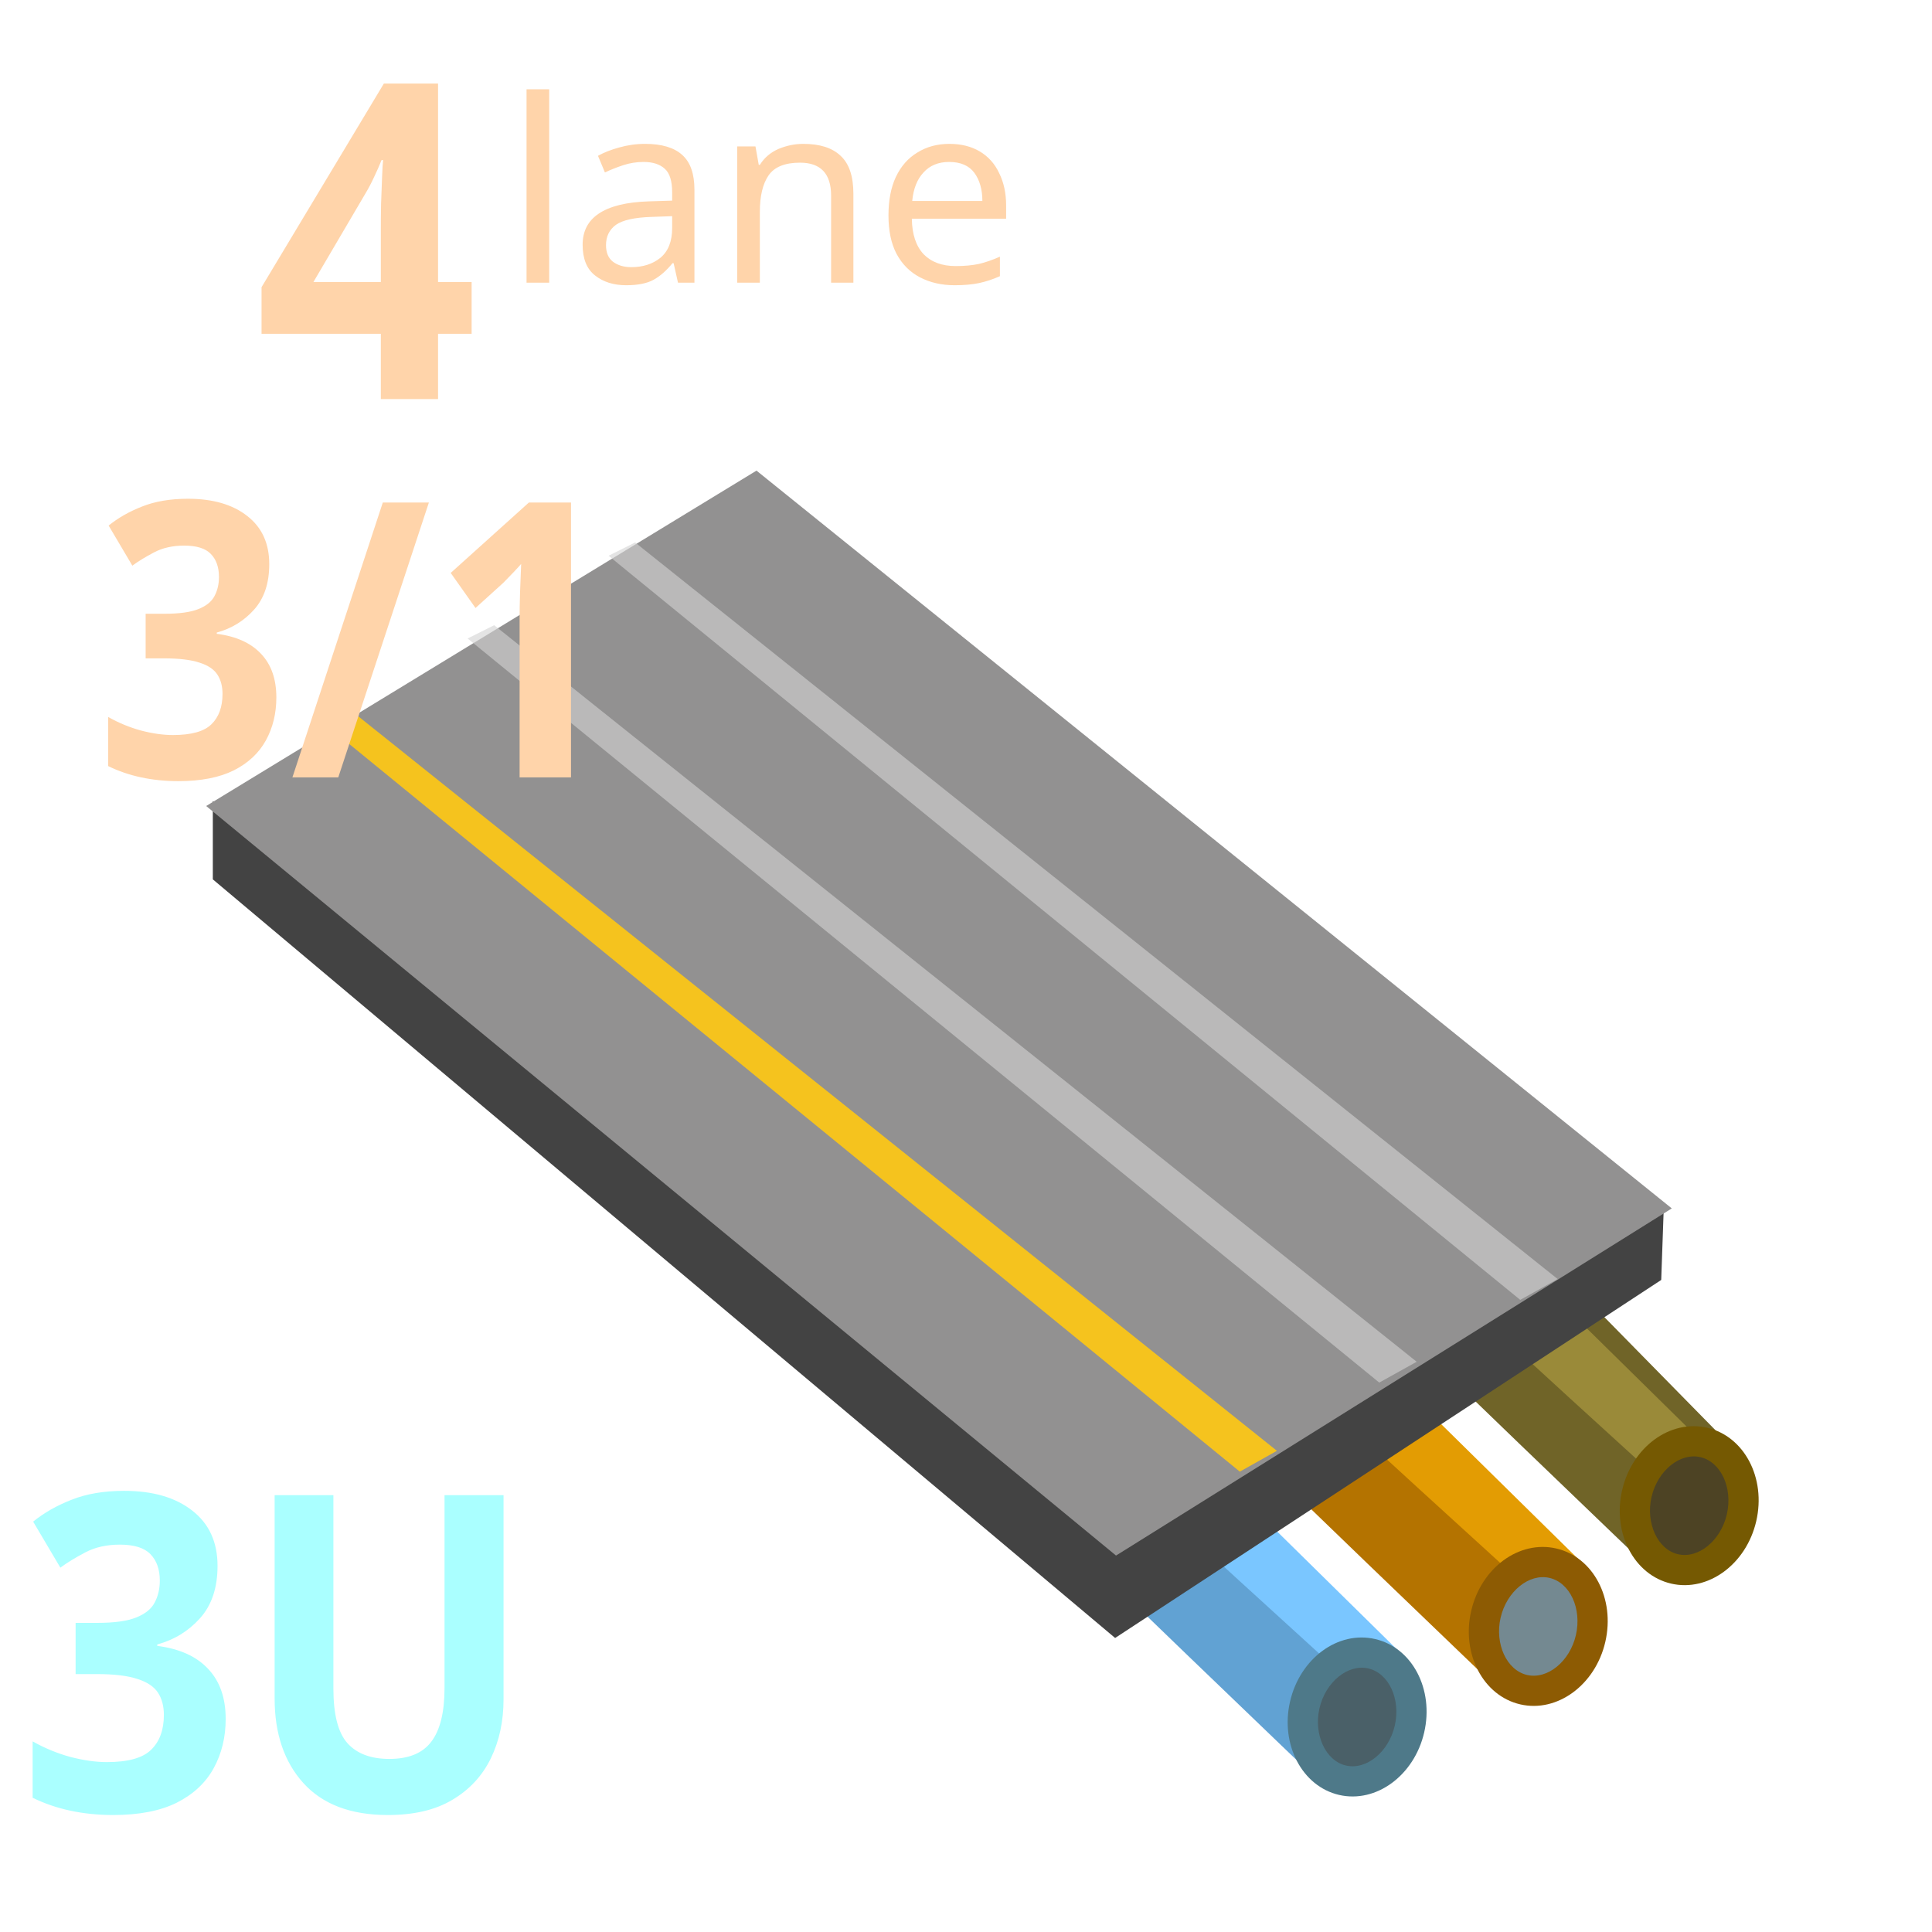
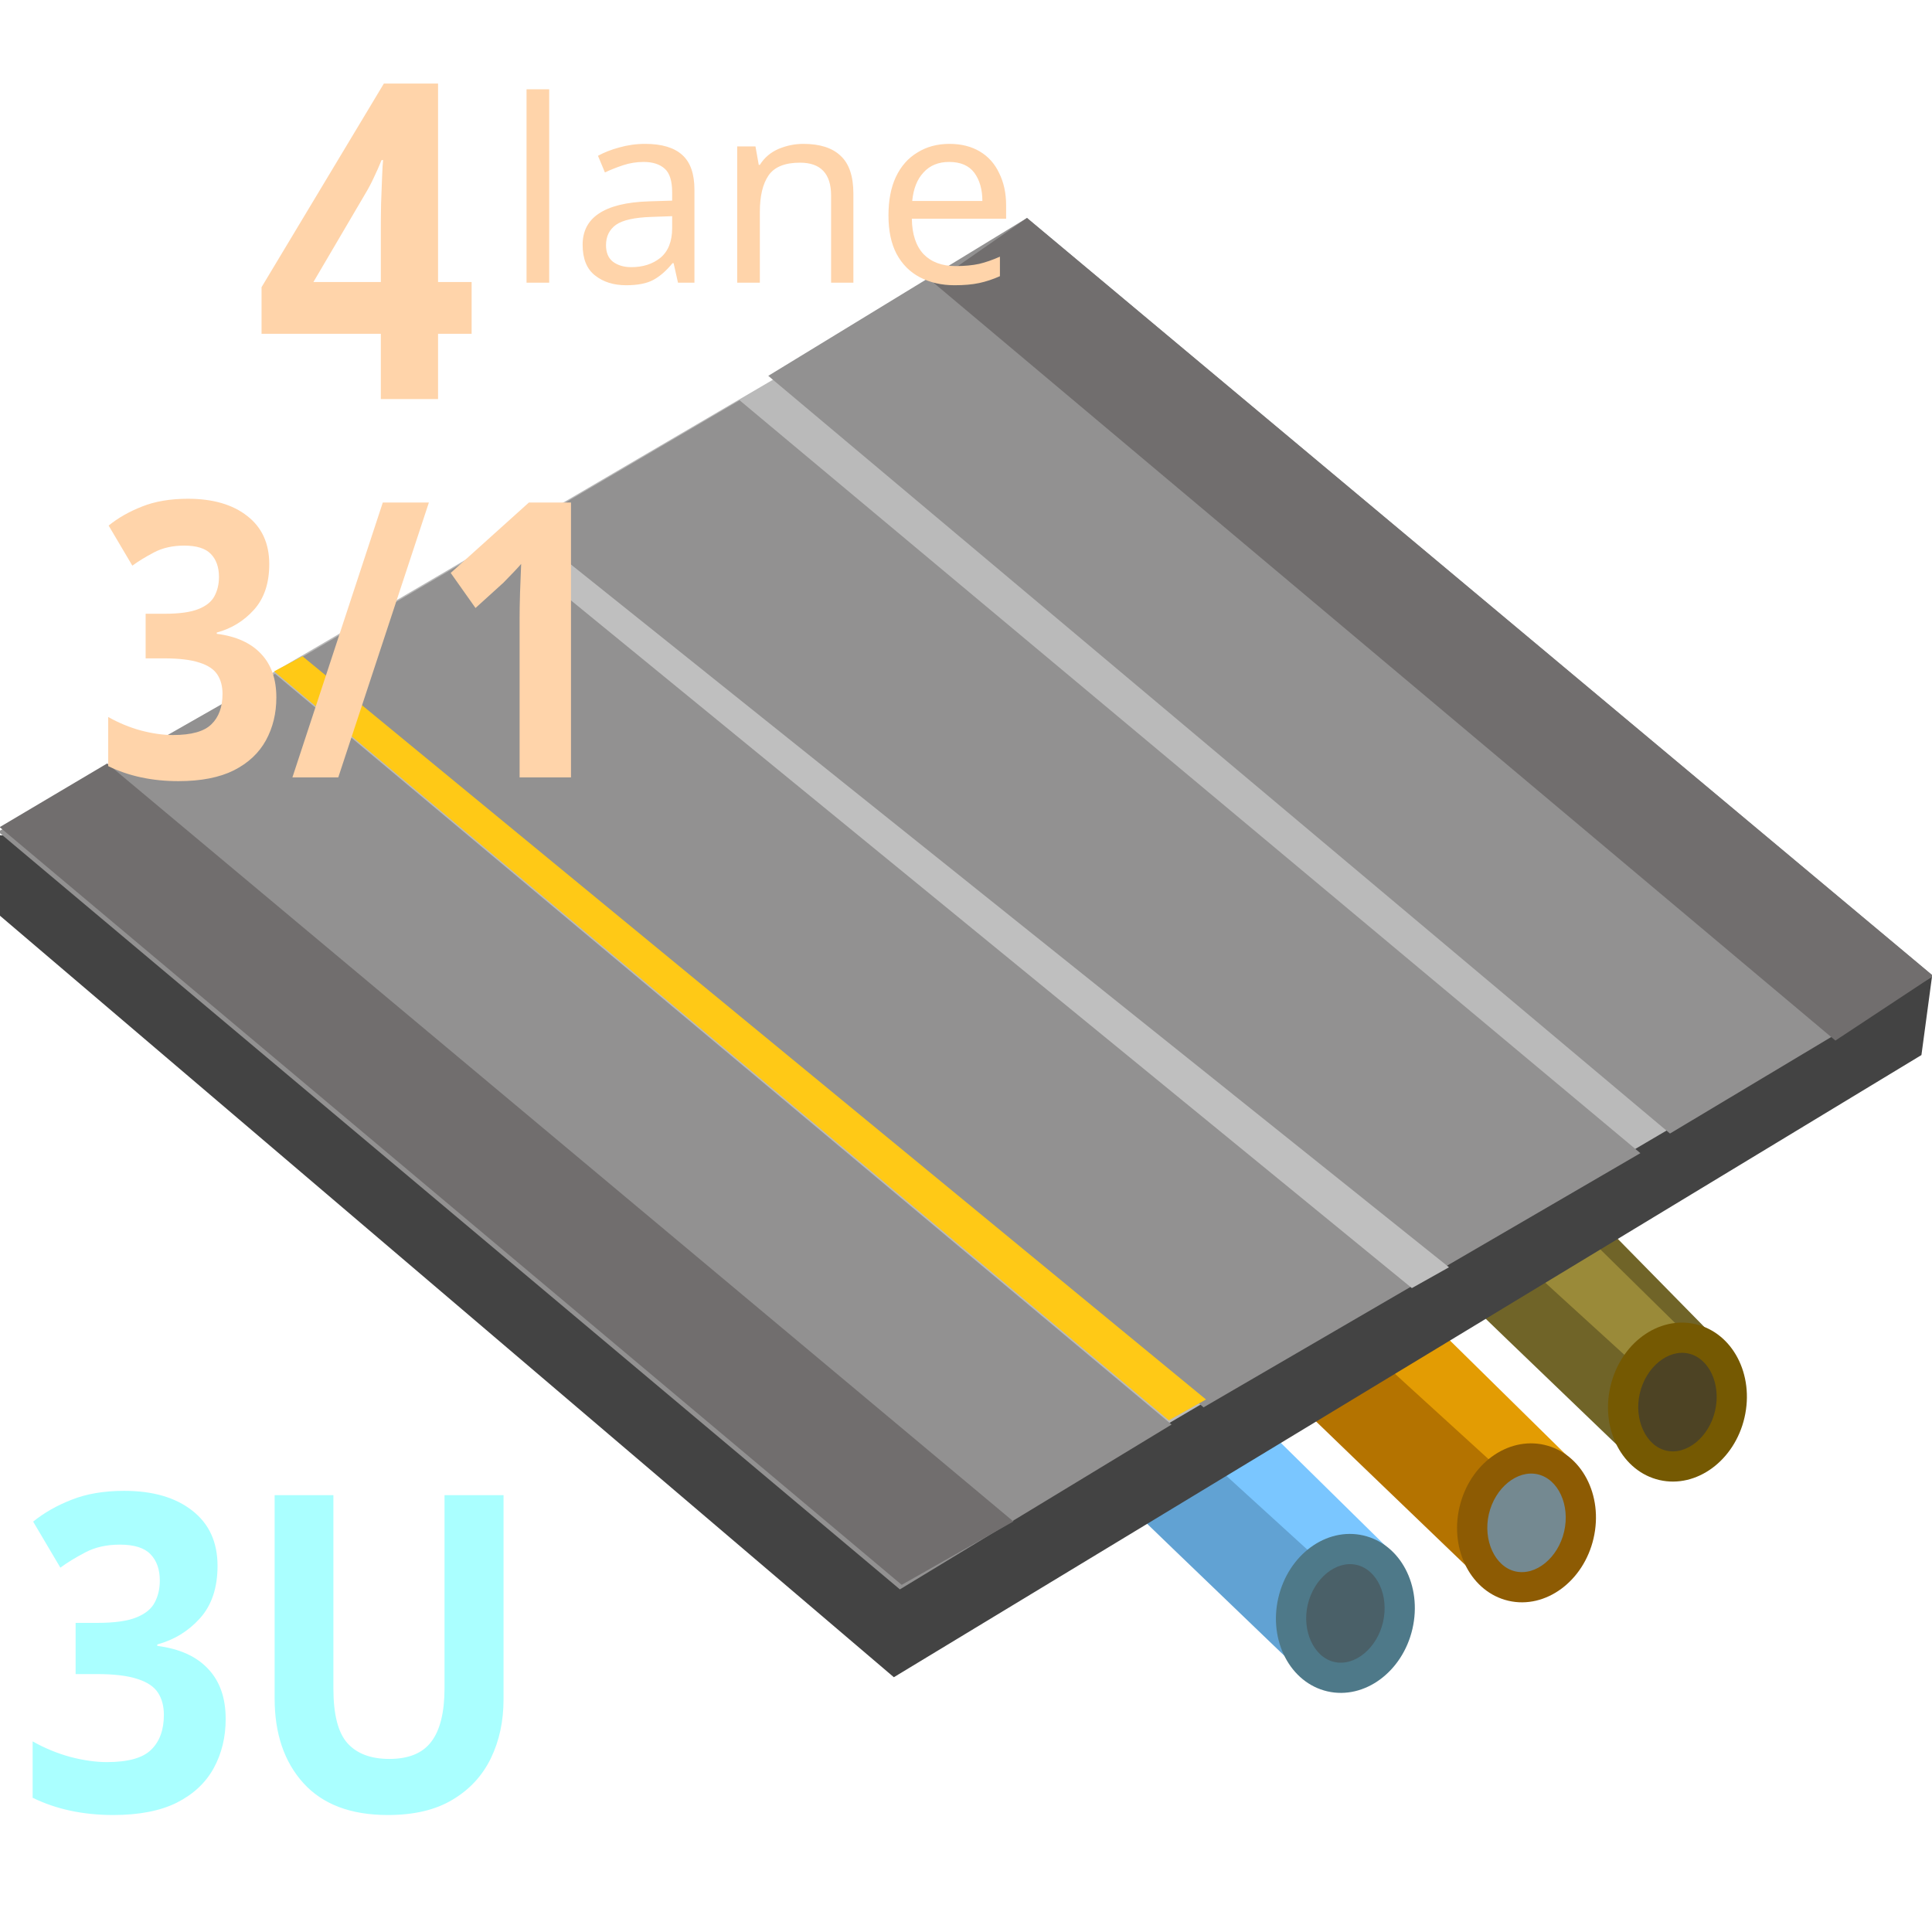
<svg xmlns="http://www.w3.org/2000/svg" width="64" height="64">
  <defs>
    <clipPath id="clip-LargeRoad8lanes">
      <rect height="64" id="svg_1" width="64" />
    </clipPath>undefined</defs>
  <g class="layer">
    <polyline fill="none" id="svg_17" opacity="0.5" points="9.036 5.972 8.862 6.965 8.691 7.861 8.616 8.679 8.469 9.598" stroke-linecap="round" />
-     <text fill="#ffd4aa" font-family="Sans-serif" font-size="24" font-weight="bold" id="svg_18" stroke-width="0" style="cursor: move;" text-anchor="middle" transform="matrix(1 0 0 1 0 0) matrix(0.539213 0 0 0.609831 0.963212 -1.20126)" x="20.74" xml:space="preserve" y="23.65">4</text>
+     <text fill="#ffd4aa" font-family="Sans-serif" font-size="24" font-weight="bold" id="svg_18" stroke-width="0" text-anchor="middle" transform="matrix(1 0 0 1 0 0) matrix(0.539213 0 0 0.609831 0.963212 -1.20126)" x="20.74" xml:space="preserve" y="23.65">4</text>
+     <g id="svg_2">
+       <path d="m117.27,186.39l-6.59,-8.59s-4.62,2.21 -4.37,2.65s8.13,10.08 8.13,10.08l2.83,-4.14z" data-name="Path 2053" fill="#706428" id="svg_3" transform="rotate(-7 -1074.73 609.892)" />
+       <path d="m112.27,190.39l-6.59,-8.59s-4.62,2.21 -4.37,2.65s8.13,10.08 8.13,10.08l2.83,-4.14z" data-name="Path 2201" fill="#b47300" id="svg_4" transform="rotate(-7 -1079.73 613.892)" />
+       <path d="m106.27,193.39l-6.59,-8.59s-4.62,2.21 -4.37,2.65s8.13,10.08 8.13,10.08l2.83,-4.14z" data-name="Path 2205" fill="#61a2d3" id="svg_5" transform="rotate(-7 -1085.73 616.892)" />
+       <path d="m117.5,187.56l-6.83,-8.6s-2.31,0.51 -2.06,0.95s7.53,8.87 7.53,8.87l1.36,-1.22z" data-name="Path 2054" fill="#9a8a39" id="svg_6" transform="rotate(-7 -1075.57 610.973)" />
+       <path d="m112.5,190.56l-6.83,-8.6s-2.31,0.51 -2.06,0.95s7.53,8.87 7.53,8.87l1.36,-1.22z" data-name="Path 2202" fill="#e39c03" id="svg_7" transform="rotate(-7 -1080.57 613.973)" />
+       <path d="m106.5,193.56l-6.83,-8.6s-2.31,0.51 -2.06,0.95s7.53,8.87 7.53,8.87l1.36,-1.22z" data-name="Path 2206" fill="#7ac6ff" id="svg_8" transform="rotate(-7 -1086.57 616.973)" />
+       <g data-name="Path 2200" fill="#4d4324" id="svg_9" transform="rotate(13 53.5933 43.6308)">
+         <path d="m56.15,48.08c-0.98,0 -1.78,-0.97 -1.78,-2.15c0,-1.19 0.8,-2.15 1.78,-2.15c0.98,0 1.78,0.96 1.78,2.15c0,1.18 -0.8,2.15 -1.78,2.15z" id="svg_10" />
+         <path d="m56.15,44.28c-0.69,0 -1.28,0.75 -1.28,1.65c0,0.89 0.59,1.65 1.28,1.65c0.7,0 1.28,-0.76 1.28,-1.65c0,-0.9 -0.58,-1.65 -1.28,-1.65m0,-1c1.26,0 2.28,1.18 2.28,2.65c0,1.46 -1.02,2.65 -2.28,2.65c-1.26,0 -2.28,-1.19 -2.28,-2.65c0,-1.47 1.02,-2.65 2.28,-2.65z" fill="#755902" id="svg_11" />
+       </g>
+       <g data-name="Path 2204" fill="#748991" id="svg_12" transform="rotate(13 48.5933 47.6308)">
+         <path d="m51.15,52.08c-0.98,0 -1.78,-0.97 -1.78,-2.15c0,-1.19 0.8,-2.15 1.78,-2.15c0.98,0 1.78,0.96 1.78,2.15c0,1.18 -0.8,2.15 -1.78,2.15z" id="svg_13" />
+         <path d="m51.15,48.28c-0.69,0 -1.28,0.75 -1.28,1.65c0,0.89 0.59,1.65 1.28,1.65c0.7,0 1.28,-0.76 1.28,-1.65c0,-0.9 -0.58,-1.65 -1.28,-1.65m0,-1c1.26,0 2.28,1.18 2.28,2.65c0,1.46 -1.02,2.65 -2.28,2.65c-1.26,0 -2.28,-1.19 -2.28,-2.65c0,-1.47 1.02,-2.65 2.28,-2.65z" fill="#8d5b03" id="svg_14" />
+       </g>
+       <g data-name="Path 2208" fill="#4a6068" id="svg_15" transform="rotate(13 42.5933 50.6308)">
+         <path d="m45.15,55.08c-0.98,0 -1.78,-0.97 -1.78,-2.15c0,-1.19 0.8,-2.15 1.78,-2.15c0.98,0 1.78,0.96 1.78,2.15c0,1.18 -0.8,2.15 -1.78,2.15z" id="svg_16" />
+         <path d="m45.15,51.28c-0.69,0 -1.28,0.75 -1.28,1.65c0,0.89 0.59,1.65 1.28,1.65c0.7,0 1.28,-0.76 1.28,-1.65c0,-0.9 -0.58,-1.65 -1.28,-1.65m0,-1c1.26,0 2.28,1.18 2.28,2.65c0,1.46 -1.02,2.65 -2.28,2.65c-1.26,0 -2.28,-1.19 -2.28,-2.65c0,-1.47 1.02,-2.65 2.28,-2.65z" fill="#4e7989" id="svg_20" />
+       </g>
+       <path d="m-0.1,30.25l29.71,25.31l34.04,-20.61l0.35,-2.6l-64.1,-4.69l0,2.59z" data-name="Path 2186" fill="#434343" id="svg_21" />
+       <path d="m7.95,22.92l24.05,28.18l25.13,-14.78l-30.23,-24.5l-18.95,11.1z" data-name="Path 2190" fill="#bababa" id="svg_22" />
+       <path d="m-0.06,27.55l29.87,25.1l9,-5.46l-29.7,-24.87l-9.17,5.23z" data-name="Path 2192" fill="#929191" id="svg_23" />
+       <path d="m10,21.77l29.87,24.85l14.47,-8.42l-29.84,-24.94l-14.5,8.51z" data-name="Path 2193" fill="#929191" id="svg_24" />
+       <path d="m25.45,12.45l29.87,25.1l8.72,-5.22l-30.02,-25.11l-8.57,5.23z" data-name="Path 2211" fill="#929191" id="svg_25" />
+       <path d="m30.93,9.37l29.87,25.1l3.24,-2.14l-30.02,-25.11l-3.09,2.15z" data-name="Path 2216" fill="#716e6e" id="svg_26" />
+       <path d="m16.36,17.8l30.41,24.87l1.23,-0.69l-30.76,-24.62l-0.88,0.44z" data-name="Path 2281" fill="#bfbfbf" id="svg_27" />
+       <path d="m9.08,22.24l29.64,24.81l1.23,-0.69l-29.93,-24.62l-0.94,0.5z" data-name="Path 2281" fill="#ffc916" id="svg_28" />
+       <path d="m-0.01,27.4l29.88,25.1l3.7,-2.1l-30.02,-25.11l-3.56,2.11z" data-name="Path 2215" fill="#716e6e" id="svg_29" />
+     </g>
    <text fill="#ffd4aa" font-family="Sans-serif" font-size="11" font-weight="normal" id="svg_19" stroke-width="0" text-anchor="middle" transform="matrix(0.774676 0 0 0.766501 3.36502 -0.988836)" x="28.24" xml:space="preserve" y="13.51">lane</text>
-     <g id="svg_2">
-       <g id="svg_3">
-         <path d="m117.65,189.82l-6.59,-8.59s-4.62,2.21 -4.37,2.65s8.13,10.08 8.13,10.08l2.83,-4.14z" data-name="Path 2053" fill="#706428" id="svg_4" transform="rotate(-7 -1074.34 613.319)" />
-         <path d="m112.65,193.82l-6.59,-8.59s-4.62,2.21 -4.37,2.65s8.13,10.08 8.13,10.08l2.83,-4.14z" data-name="Path 2201" fill="#b47300" id="svg_5" transform="rotate(-7 -1079.34 617.319)" />
-         <path d="m106.65,196.82l-6.59,-8.59s-4.62,2.21 -4.37,2.65s8.13,10.08 8.13,10.08l2.83,-4.14z" data-name="Path 2205" fill="#61a2d3" id="svg_6" transform="rotate(-7 -1085.34 620.319)" />
-         <path d="m117.88,190.99l-6.83,-8.6s-2.31,0.51 -2.06,0.95s7.53,8.87 7.53,8.87l1.36,-1.22z" data-name="Path 2054" fill="#9a8a39" id="svg_7" transform="rotate(-7 -1075.18 614.4)" />
-         <path d="m112.88,193.99l-6.83,-8.6s-2.31,0.51 -2.06,0.95s7.53,8.87 7.53,8.87l1.36,-1.22z" data-name="Path 2202" fill="#e39c03" id="svg_8" transform="rotate(-7 -1080.18 617.4)" />
-         <path d="m106.88,196.99l-6.83,-8.6s-2.31,0.51 -2.06,0.95s7.53,8.87 7.53,8.87l1.36,-1.22z" data-name="Path 2206" fill="#7ac6ff" id="svg_9" transform="rotate(-7 -1086.18 620.4)" />
-         <g data-name="Path 2200" fill="#4d4324" id="svg_10" transform="rotate(13 53.9776 47.0575)">
-           <path d="m56.54,51.51c-0.98,0 -1.78,-0.97 -1.78,-2.15c0,-1.19 0.8,-2.15 1.78,-2.15c0.98,0 1.78,0.96 1.78,2.15c0,1.18 -0.8,2.15 -1.78,2.15z" id="svg_11" />
-           <path d="m56.54,47.71c-0.69,0 -1.28,0.75 -1.28,1.65c0,0.89 0.59,1.65 1.28,1.65c0.7,0 1.28,-0.76 1.28,-1.65c0,-0.9 -0.58,-1.65 -1.28,-1.65m0,-1c1.26,0 2.28,1.18 2.28,2.65c0,1.46 -1.02,2.65 -2.28,2.65c-1.26,0 -2.28,-1.19 -2.28,-2.65c0,-1.47 1.02,-2.65 2.28,-2.65z" fill="#755902" id="svg_12" />
-         </g>
-         <g data-name="Path 2204" fill="#748991" id="svg_13" transform="rotate(13 48.9776 51.0575)">
-           <path d="m51.54,55.51c-0.98,0 -1.78,-0.97 -1.78,-2.15c0,-1.19 0.8,-2.15 1.78,-2.15c0.98,0 1.78,0.96 1.78,2.15c0,1.18 -0.8,2.15 -1.78,2.15z" id="svg_14" />
-           <path d="m51.54,51.71c-0.69,0 -1.28,0.75 -1.28,1.65c0,0.89 0.59,1.65 1.28,1.65c0.7,0 1.28,-0.76 1.28,-1.65c0,-0.9 -0.58,-1.65 -1.28,-1.65m0,-1c1.26,0 2.28,1.18 2.28,2.65c0,1.46 -1.02,2.65 -2.28,2.65c-1.26,0 -2.28,-1.19 -2.28,-2.65c0,-1.47 1.02,-2.65 2.28,-2.65z" fill="#8d5b03" id="svg_15" />
-         </g>
-         <g data-name="Path 2208" fill="#4a6068" id="svg_16" transform="rotate(13 42.9776 54.0575)">
-           <path d="m45.54,58.51c-0.98,0 -1.78,-0.97 -1.78,-2.15c0,-1.19 0.8,-2.15 1.78,-2.15c0.98,0 1.78,0.96 1.78,2.15c0,1.18 -0.8,2.15 -1.78,2.15z" id="svg_20" />
-           <path d="m45.54,54.71c-0.69,0 -1.28,0.75 -1.28,1.65c0,0.89 0.59,1.65 1.28,1.65c0.7,0 1.28,-0.76 1.28,-1.65c0,-0.9 -0.58,-1.65 -1.28,-1.65m0,-1c1.26,0 2.28,1.18 2.28,2.65c0,1.46 -1.02,2.65 -2.28,2.65c-1.26,0 -2.28,-1.19 -2.28,-2.65c0,-1.47 1.02,-2.65 2.28,-2.65z" fill="#4e7989" id="svg_21" />
-         </g>
-       </g>
-       <g id="svg_22">
-         <path d="m7.05,29.13l29.89,25.13l18.09,-11.86l0.09,-2.55l-48.07,-13.31l0,2.59z" data-name="Path 2186" fill="#434343" id="svg_24" />
-         <path d="m6.83,26.7l30.14,24.83l18.41,-11.5l-30.32,-24.44l-18.23,11.11z" data-name="Path 2192" fill="#929191" id="svg_25" />
-         <path d="m10.84,24.05l30.23,24.7l1.23,-0.69l-30.58,-24.45l-0.88,0.44z" data-name="Path 2288" fill="#f5c31e" id="svg_30" />
-         <path d="m15.49,21.15l30.2,24.65l1.24,-0.69l-30.56,-24.4l-0.88,0.44z" data-name="Path 2289" fill="rgba(212,212,212,0.61)" id="svg_31" />
-         <path d="m20.16,18.41l30.2,24.65l1.24,-0.69l-30.56,-24.4l-0.88,0.44z" data-name="Path 2300" fill="rgba(212,212,212,0.61)" id="svg_32" />
-       </g>
-     </g>
-     <text fill="#aaffff" font-family="Sans-serif" font-size="24" font-weight="bold" id="svg_35" stroke-width="0" style="cursor: move;" text-anchor="middle" transform="matrix(0.539213 0 0 0.609831 0.963212 -1.20126)" x="15.25" xml:space="preserve" y="100.33">3U</text>
-     <text fill="#ffd4aa" font-family="Sans-serif" font-size="24" font-weight="bold" id="svg_37" stroke-width="0" style="cursor: move;" text-anchor="middle" transform="matrix(1 0 0 1 0 0) matrix(0.469692 0 0 0.531205 1.10728 0.536058)" x="23.05" xml:space="preserve" y="47.47">3/1</text>
+     <text fill="#aaffff" font-family="Sans-serif" font-size="24" font-weight="bold" id="svg_35" stroke-width="0" text-anchor="middle" transform="matrix(0.539213 0 0 0.609831 0.963212 -1.20126)" x="15.25" xml:space="preserve" y="100.33">3U</text>
+     <text fill="#ffd4aa" font-family="Sans-serif" font-size="24" font-weight="bold" id="svg_37" stroke-width="0" text-anchor="middle" transform="matrix(1 0 0 1 0 0) matrix(0.469692 0 0 0.531205 1.10728 0.536058)" x="23.05" xml:space="preserve" y="47.47">3/1</text>
  </g>
</svg>
